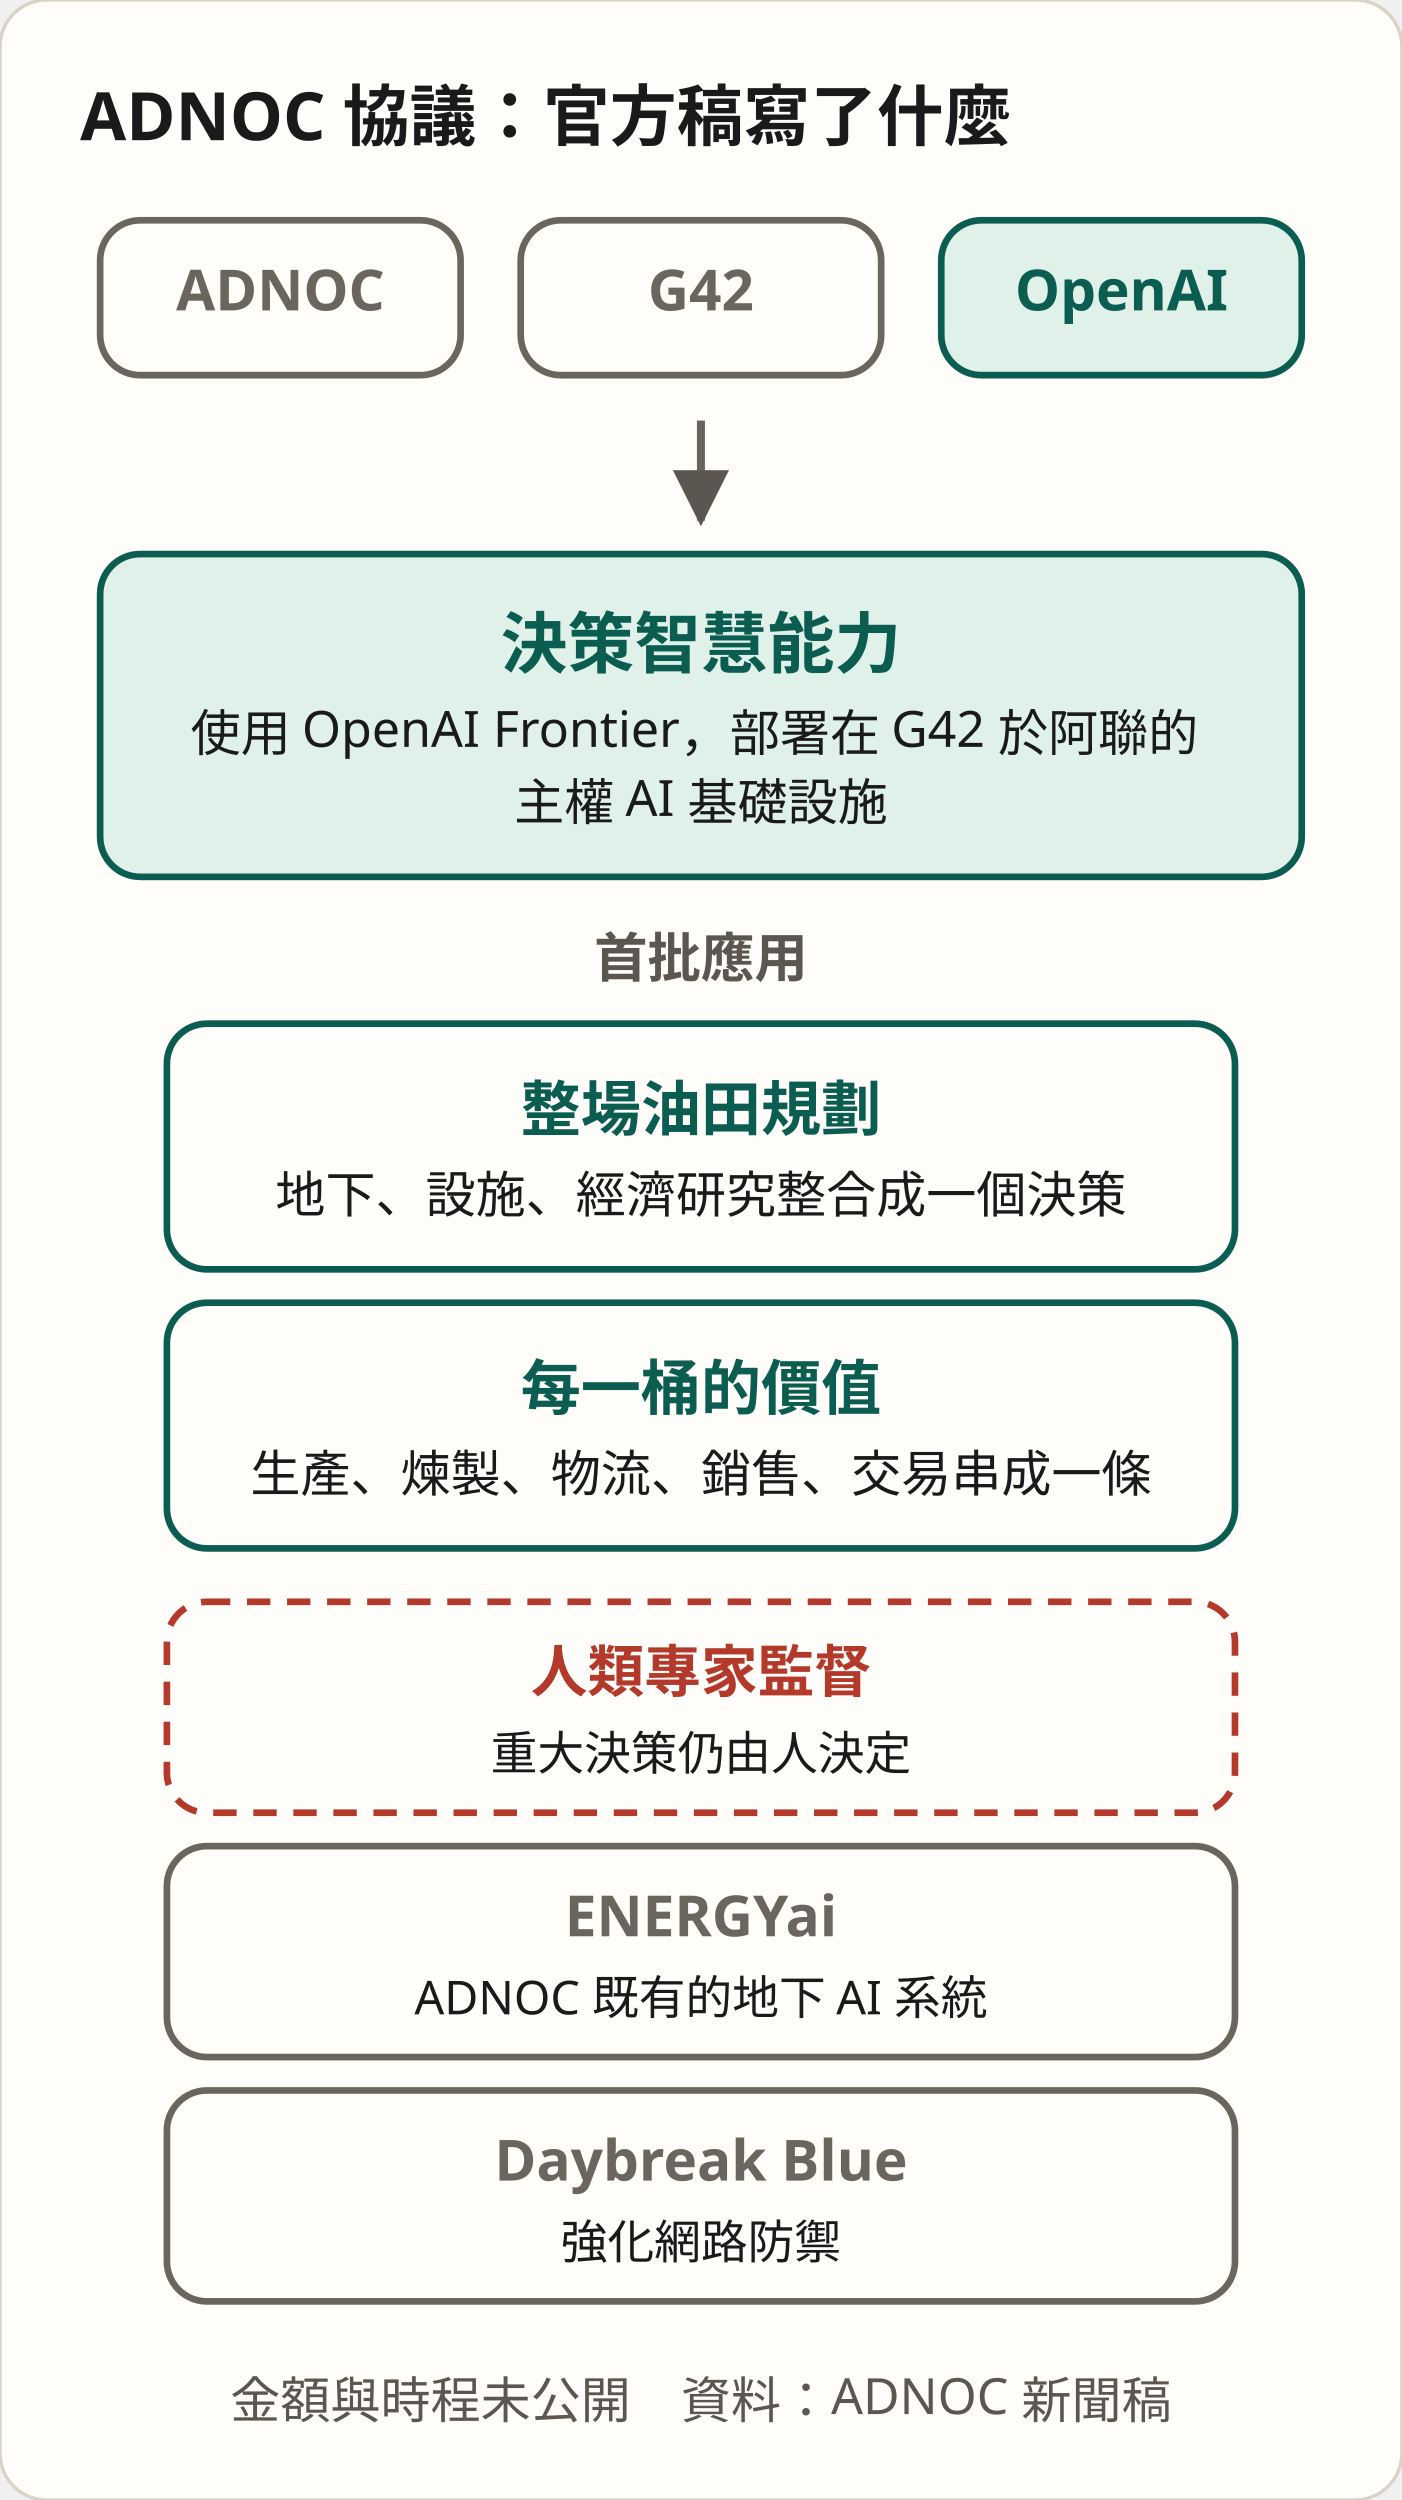
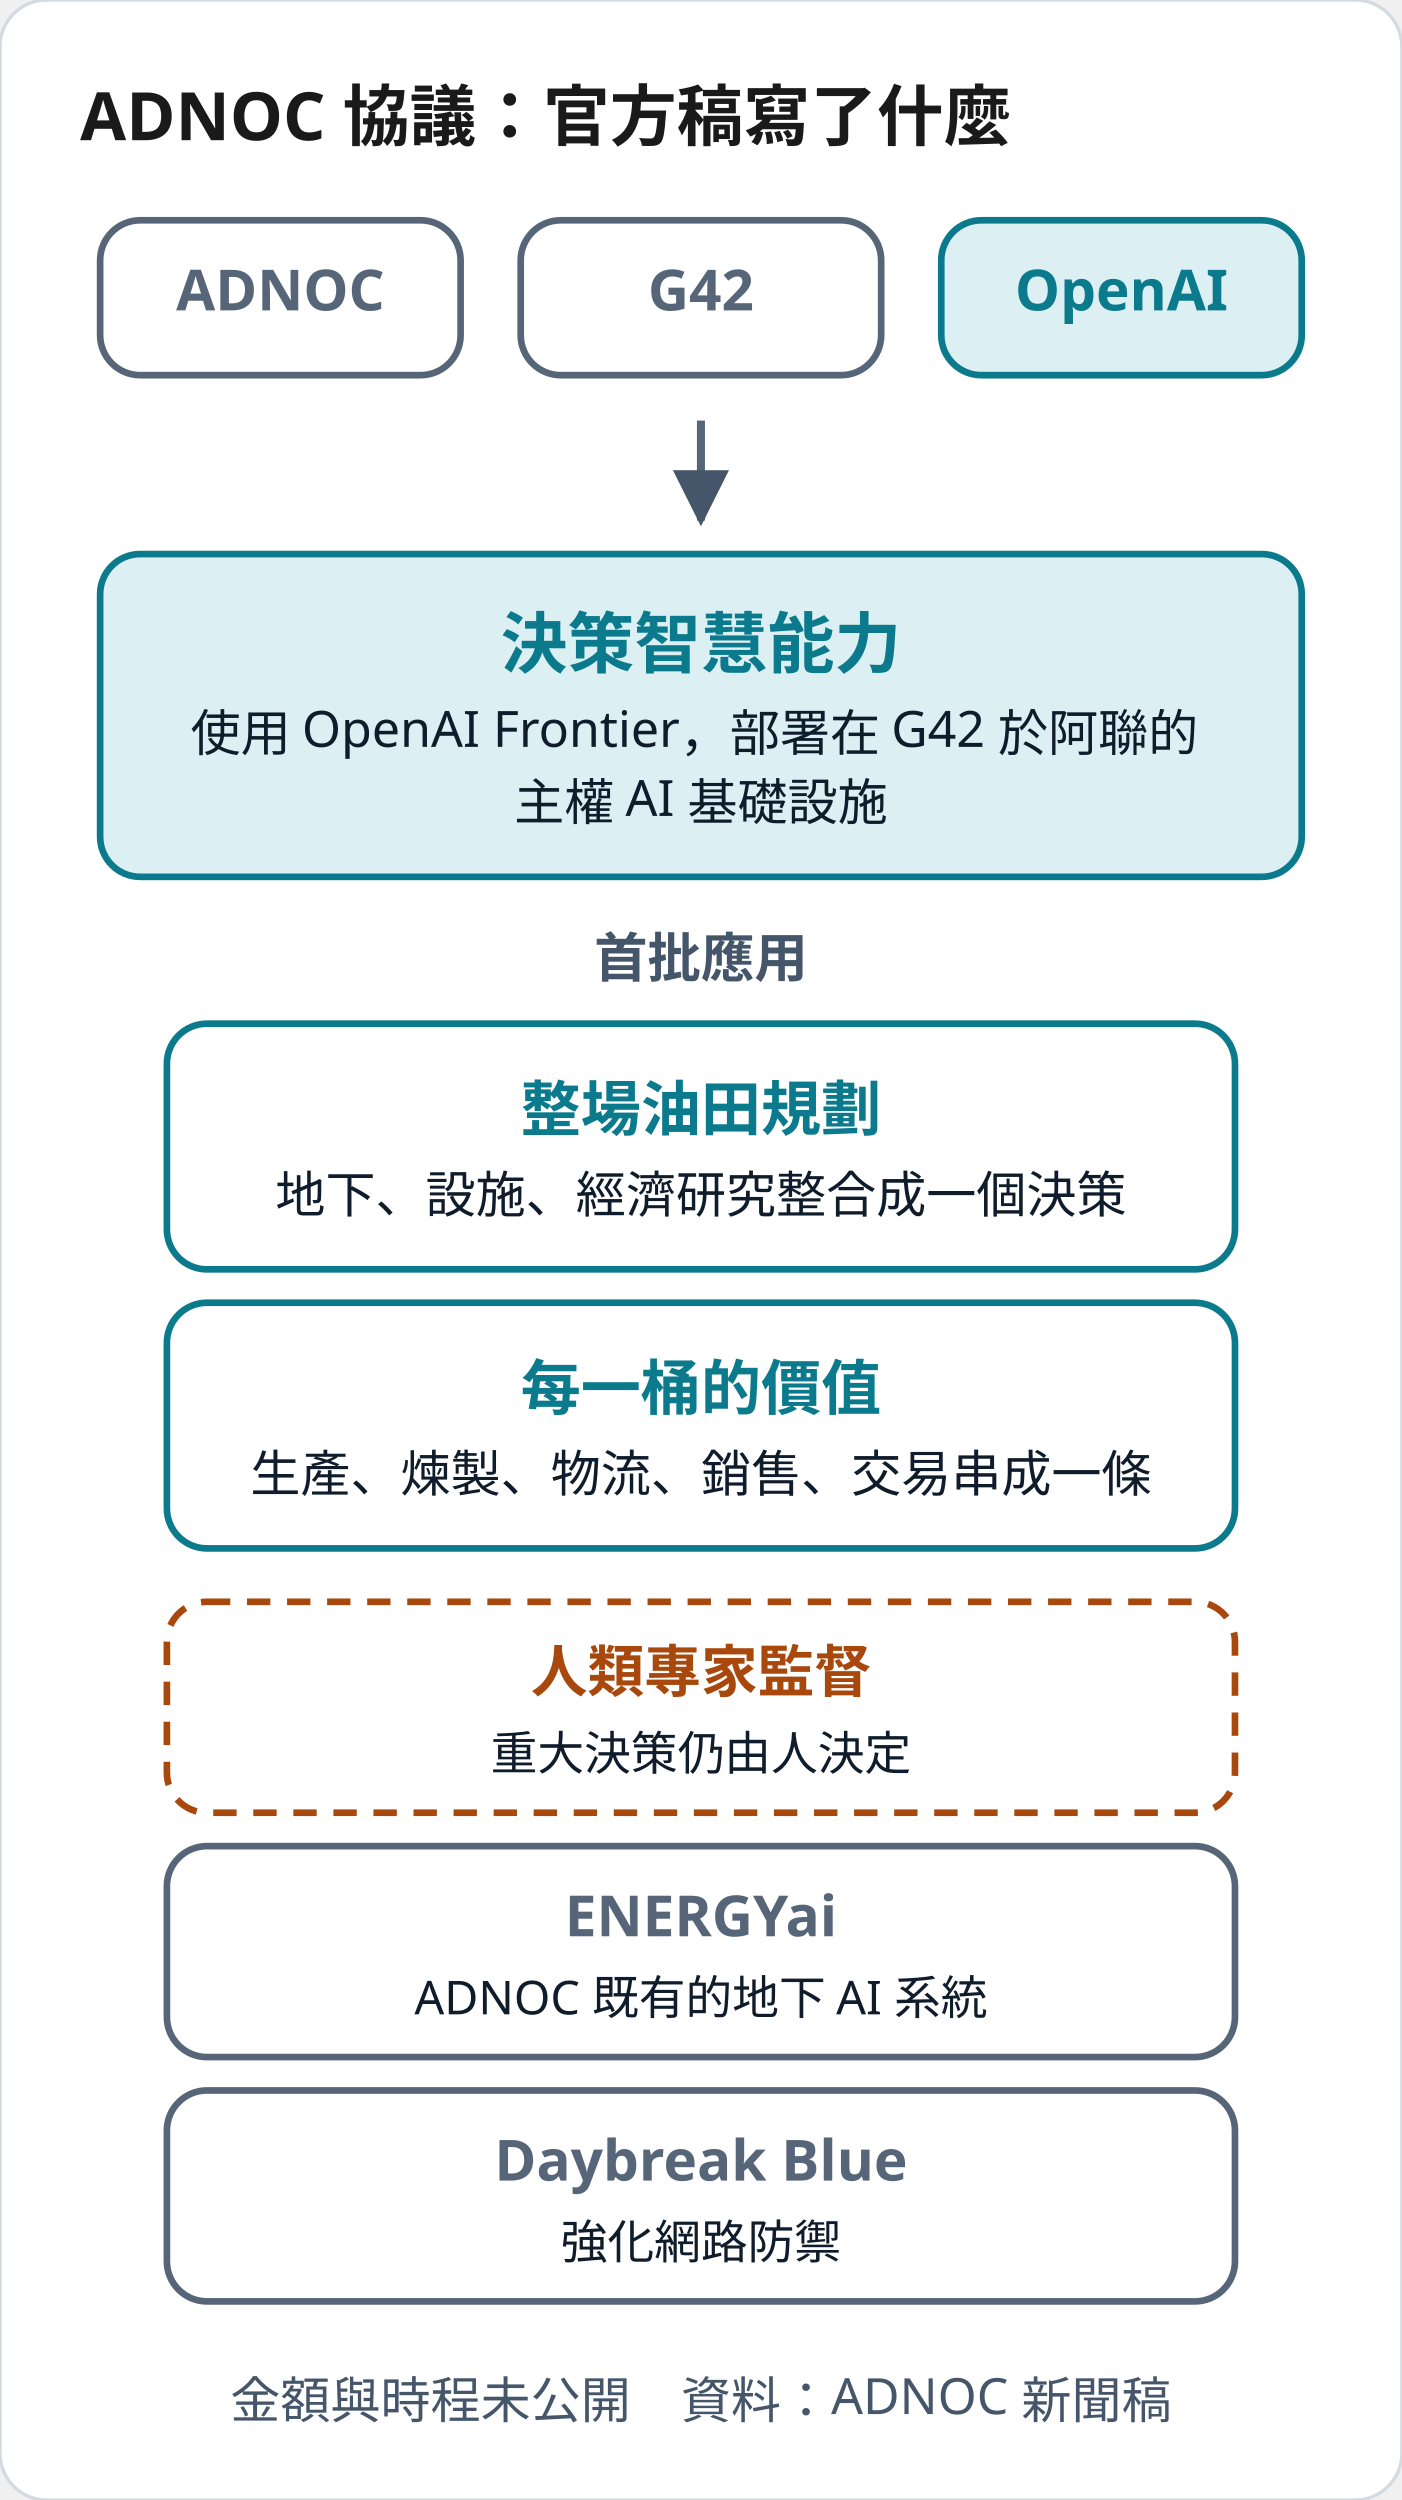
<svg xmlns="http://www.w3.org/2000/svg" viewBox="0 0 420 749" width="420" height="749" role="img" aria-labelledby="t d" font-family="&quot;PingFang TC&quot;,&quot;Noto Sans TC&quot;,&quot;Microsoft JhengHei&quot;,sans-serif">
  <defs>
    <marker id="ar" viewBox="0 0 10 10" refX="9" refY="5" markerWidth="7" markerHeight="7" orient="auto">
-       <path d="M0,0 L10,5 L0,10 z" fill="#5b5750" />
+       <path d="M0,0 L10,5 L0,10 z" fill="#45566a" />
    </marker>
  </defs>
-   <rect x="0" y="0" width="420" height="749" rx="14" fill="#fffdf9" stroke="#d9d3c7" />
+   <rect x="0" y="0" width="420" height="749" rx="14" fill="#ffffff" stroke="#d3dae2" />
  <text x="24" y="42" font-size="20" font-weight="700" fill="#1a1a1a" text-anchor="start">
    <tspan x="24" dy="0">ADNOC 協議：官方稿寫了什麼</tspan>
  </text>
-   <rect x="30" y="66" width="108" height="46.4" rx="12" fill="#fffdf9" stroke="#6b665d" stroke-width="2" />
-   <text x="84" y="93" font-size="17" font-weight="700" fill="#6b665d" text-anchor="middle">
+   <rect x="30" y="66" width="108" height="46.4" rx="12" fill="#ffffff" stroke="#566678" stroke-width="2" />
+   <text x="84" y="93" font-size="17" font-weight="700" fill="#566678" text-anchor="middle">
    <tspan x="84" dy="0">ADNOC</tspan>
  </text>
-   <rect x="156" y="66" width="108" height="46.4" rx="12" fill="#fffdf9" stroke="#6b665d" stroke-width="2" />
-   <text x="210" y="93" font-size="17" font-weight="700" fill="#6b665d" text-anchor="middle">
+   <rect x="156" y="66" width="108" height="46.4" rx="12" fill="#ffffff" stroke="#566678" stroke-width="2" />
+   <text x="210" y="93" font-size="17" font-weight="700" fill="#566678" text-anchor="middle">
    <tspan x="210" dy="0">G42</tspan>
  </text>
-   <rect x="282" y="66" width="108" height="46.4" rx="12" fill="#dff1e8" stroke="#0b5c51" stroke-width="2" />
-   <text x="336" y="93" font-size="17" font-weight="700" fill="#0b5c51" text-anchor="middle">
+   <rect x="282" y="66" width="108" height="46.4" rx="12" fill="#dcf0f3" stroke="#0a7a8c" stroke-width="2" />
+   <text x="336" y="93" font-size="17" font-weight="700" fill="#0a7a8c" text-anchor="middle">
    <tspan x="336" dy="0">OpenAI</tspan>
  </text>
-   <path d="M210 126 L210 156" fill="none" stroke="#6b665d" stroke-width="2.4" marker-end="url(#ar)" />
-   <rect x="30" y="166" width="360" height="96.7" rx="12" fill="#dff1e8" stroke="#0b5c51" stroke-width="2" />
-   <text x="210" y="200" font-size="20" font-weight="700" fill="#0b5c51" text-anchor="middle">
+   <path d="M210 126 L210 156" fill="none" stroke="#566678" stroke-width="2.4" marker-end="url(#ar)" />
+   <rect x="30" y="166" width="360" height="96.7" rx="12" fill="#dcf0f3" stroke="#0a7a8c" stroke-width="2" />
+   <text x="210" y="200" font-size="20" font-weight="700" fill="#0a7a8c" text-anchor="middle">
    <tspan x="210" dy="0">決策智慧能力</tspan>
  </text>
-   <text x="210" y="225" font-size="15" font-weight="400" fill="#1a1a1a" text-anchor="middle">
+   <text x="210" y="225" font-size="15" font-weight="400" fill="#0f1c2b" text-anchor="middle">
    <tspan x="210" dy="0">使用 OpenAI Frontier，部署在 G42 於阿聯的</tspan>
    <tspan x="210" dy="20.7">主權 AI 基礎設施</tspan>
  </text>
-   <text x="210" y="292.7" font-size="16" font-weight="700" fill="#5b5750" text-anchor="middle">
+   <text x="210" y="292.7" font-size="16" font-weight="700" fill="#45566a" text-anchor="middle">
    <tspan x="210" dy="0">首批應用</tspan>
  </text>
-   <rect x="50" y="306.7" width="320" height="73.6" rx="12" fill="#fffdf9" stroke="#0b5c51" stroke-width="2" />
-   <text x="210" y="338.7" font-size="18" font-weight="700" fill="#0b5c51" text-anchor="middle">
+   <rect x="50" y="306.7" width="320" height="73.6" rx="12" fill="#ffffff" stroke="#0a7a8c" stroke-width="2" />
+   <text x="210" y="338.7" font-size="18" font-weight="700" fill="#0a7a8c" text-anchor="middle">
    <tspan x="210" dy="0">整場油田規劃</tspan>
  </text>
-   <text x="210" y="363.3" font-size="15" font-weight="400" fill="#1a1a1a" text-anchor="middle">
+   <text x="210" y="363.3" font-size="15" font-weight="400" fill="#0f1c2b" text-anchor="middle">
    <tspan x="210" dy="0">地下、設施、經濟研究整合成一個決策</tspan>
  </text>
-   <rect x="50" y="390.3" width="320" height="73.6" rx="12" fill="#fffdf9" stroke="#0b5c51" stroke-width="2" />
-   <text x="210" y="422.3" font-size="18" font-weight="700" fill="#0b5c51" text-anchor="middle">
+   <rect x="50" y="390.3" width="320" height="73.6" rx="12" fill="#ffffff" stroke="#0a7a8c" stroke-width="2" />
+   <text x="210" y="422.3" font-size="18" font-weight="700" fill="#0a7a8c" text-anchor="middle">
    <tspan x="210" dy="0">每一桶的價值</tspan>
  </text>
-   <text x="210" y="446.9" font-size="15" font-weight="400" fill="#1a1a1a" text-anchor="middle">
+   <text x="210" y="446.9" font-size="15" font-weight="400" fill="#0f1c2b" text-anchor="middle">
    <tspan x="210" dy="0">生產、煉製、物流、銷售、交易串成一條</tspan>
  </text>
-   <rect x="50" y="479.9" width="320" height="63.2" rx="12" fill="#fffdf9" stroke="#b3392b" stroke-width="2" stroke-dasharray="7 5" />
-   <text x="210" y="506.9" font-size="17" font-weight="700" fill="#b3392b" text-anchor="middle">
+   <rect x="50" y="479.9" width="320" height="63.2" rx="12" fill="#ffffff" stroke="#a8480d" stroke-width="2" stroke-dasharray="7 5" />
+   <text x="210" y="506.9" font-size="17" font-weight="700" fill="#a8480d" text-anchor="middle">
    <tspan x="210" dy="0">人類專家監督</tspan>
  </text>
-   <text x="210" y="530.3" font-size="14" font-weight="400" fill="#1a1a1a" text-anchor="middle">
+   <text x="210" y="530.3" font-size="14" font-weight="400" fill="#0f1c2b" text-anchor="middle">
    <tspan x="210" dy="0">重大決策仍由人決定</tspan>
  </text>
-   <rect x="50" y="553.1" width="320" height="63.2" rx="12" fill="#fffdf9" stroke="#6b665d" stroke-width="2" />
-   <text x="210" y="580.1" font-size="17" font-weight="700" fill="#6b665d" text-anchor="middle">
+   <rect x="50" y="553.1" width="320" height="63.2" rx="12" fill="#ffffff" stroke="#566678" stroke-width="2" />
+   <text x="210" y="580.1" font-size="17" font-weight="700" fill="#566678" text-anchor="middle">
    <tspan x="210" dy="0">ENERGYai</tspan>
  </text>
-   <text x="210" y="603.5" font-size="14" font-weight="400" fill="#1a1a1a" text-anchor="middle">
+   <text x="210" y="603.5" font-size="14" font-weight="400" fill="#0f1c2b" text-anchor="middle">
    <tspan x="210" dy="0">ADNOC 既有的地下 AI 系統</tspan>
  </text>
-   <rect x="50" y="626.3" width="320" height="63.2" rx="12" fill="#fffdf9" stroke="#6b665d" stroke-width="2" />
-   <text x="210" y="653.3" font-size="17" font-weight="700" fill="#6b665d" text-anchor="middle">
+   <rect x="50" y="626.3" width="320" height="63.2" rx="12" fill="#ffffff" stroke="#566678" stroke-width="2" />
+   <text x="210" y="653.3" font-size="17" font-weight="700" fill="#566678" text-anchor="middle">
    <tspan x="210" dy="0">Daybreak Blue</tspan>
  </text>
-   <text x="210" y="676.7" font-size="14" font-weight="400" fill="#1a1a1a" text-anchor="middle">
+   <text x="210" y="676.7" font-size="14" font-weight="400" fill="#0f1c2b" text-anchor="middle">
    <tspan x="210" dy="0">強化網路防禦</tspan>
  </text>
-   <text x="210" y="724.5" font-size="15" font-weight="400" fill="#5b5750" text-anchor="middle">
+   <text x="210" y="724.5" font-size="15" font-weight="400" fill="#45566a" text-anchor="middle">
    <tspan x="210" dy="0">金額與時程未公開　資料：ADNOC 新聞稿</tspan>
  </text>
</svg>
